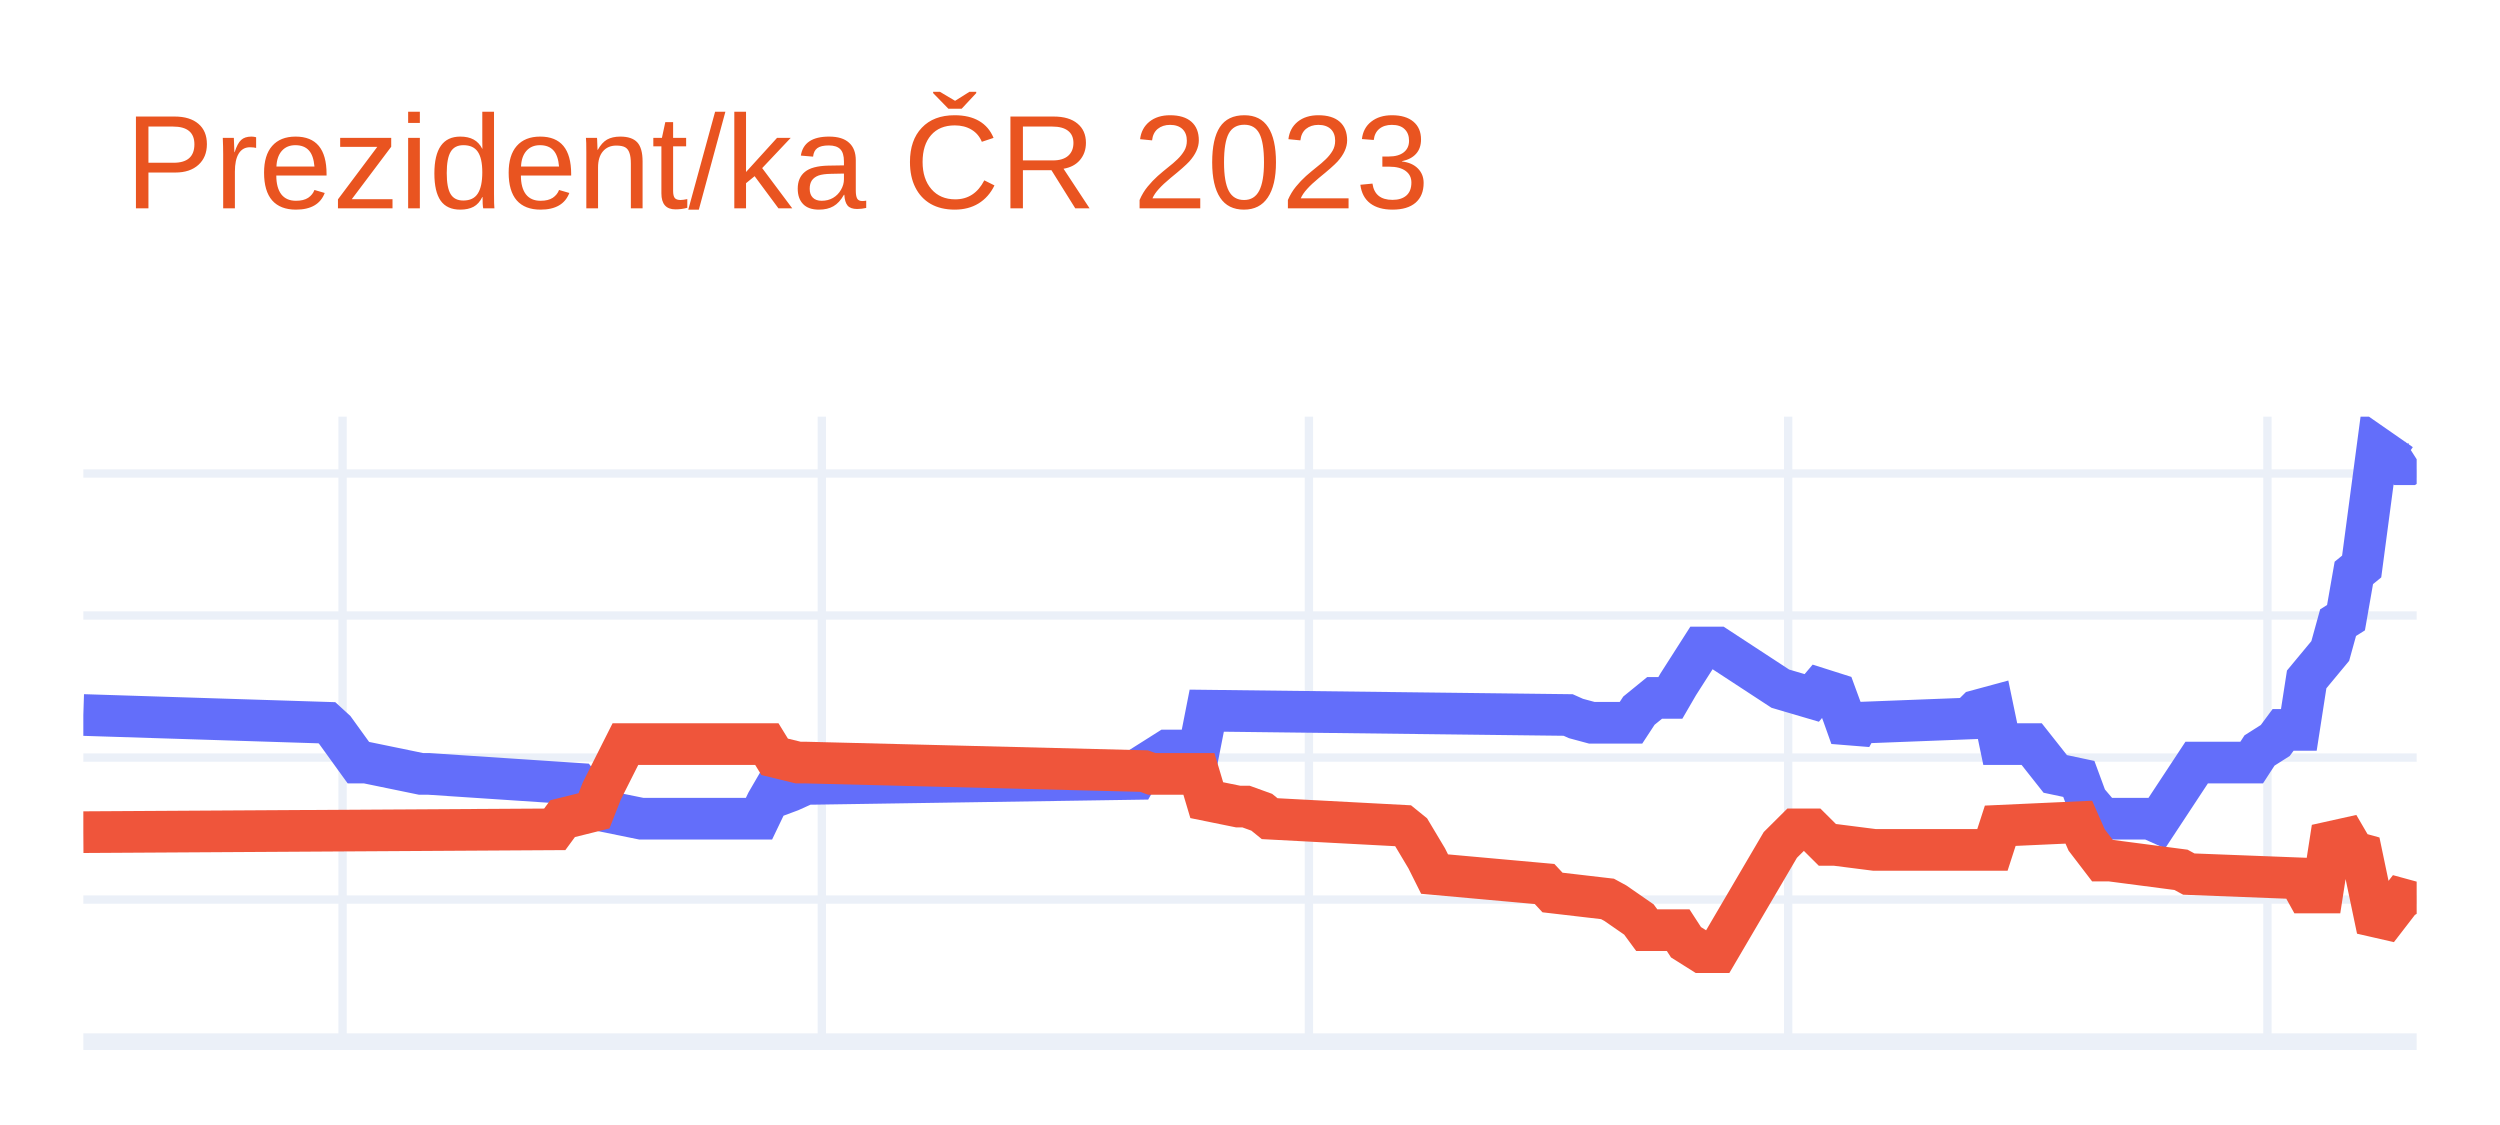
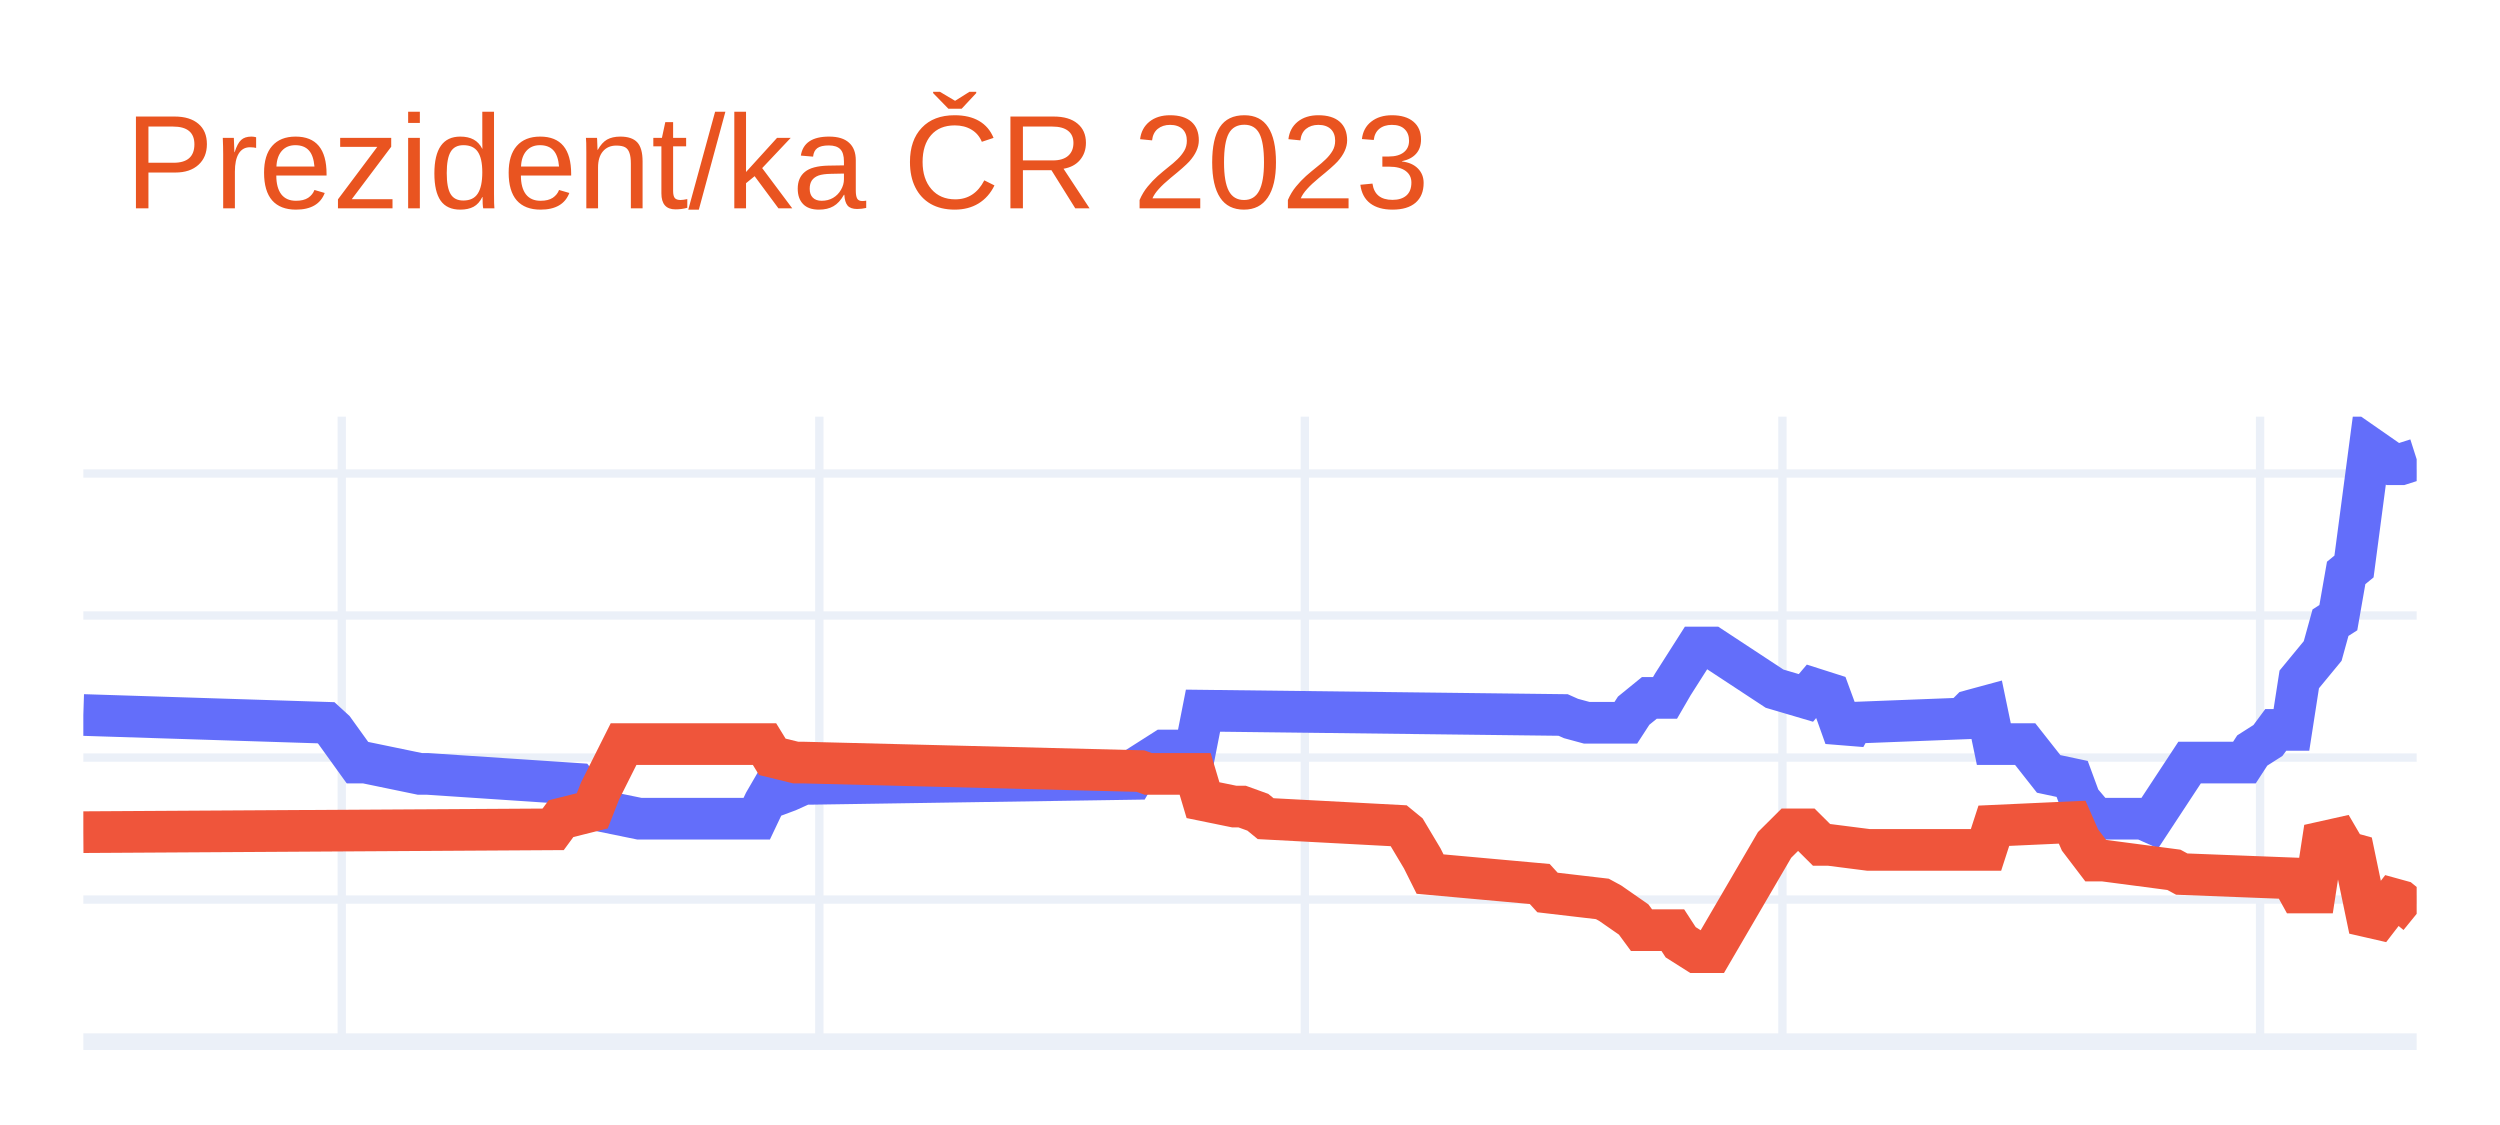
<svg xmlns="http://www.w3.org/2000/svg" class="main-svg" width="300" height="135" style="" viewBox="0 0 300 135">
  <rect x="0" y="0" width="300" height="135" style="fill: rgb(255, 255, 255); fill-opacity: 1;" />
-   <defs id="defs-b832f0">
+   <defs id="defs-bc2664">
    <g class="clips">
-       <clipPath id="clipb832f0xyplot" class="plotclip">
+       <clipPath id="clipbc2664xyplot" class="plotclip">
        <rect width="280" height="75" />
      </clipPath>
-       <clipPath class="axesclip" id="clipb832f0x">
+       <clipPath class="axesclip" id="clipbc2664x">
        <rect x="10" y="0" width="280" height="135" />
      </clipPath>
-       <clipPath class="axesclip" id="clipb832f0y">
+       <clipPath class="axesclip" id="clipbc2664y">
        <rect x="0" y="50" width="300" height="75" />
      </clipPath>
-       <clipPath class="axesclip" id="clipb832f0xy">
+       <clipPath class="axesclip" id="clipbc2664xy">
        <rect x="10" y="50" width="280" height="75" />
      </clipPath>
    </g>
    <g class="gradients" />
    <g class="patterns" />
  </defs>
  <g class="bglayer" />
  <g class="layer-below">
    <g class="imagelayer" />
    <g class="shapelayer" />
  </g>
  <g class="cartesianlayer">
    <g class="subplot xy">
      <g class="layer-subplot">
        <g class="shapelayer" />
        <g class="imagelayer" />
      </g>
      <g class="minor-gridlayer">
        <g class="x" />
        <g class="y" />
      </g>
      <g class="gridlayer">
        <g class="x">
-           <path class="xgrid crisp" transform="translate(41.11,0)" d="M0,50v75" style="stroke: rgb(235, 240, 248); stroke-opacity: 1; stroke-width: 1px;" />
-           <path class="xgrid crisp" transform="translate(98.62,0)" d="M0,50v75" style="stroke: rgb(235, 240, 248); stroke-opacity: 1; stroke-width: 1px;" />
-           <path class="xgrid crisp" transform="translate(157.07,0)" d="M0,50v75" style="stroke: rgb(235, 240, 248); stroke-opacity: 1; stroke-width: 1px;" />
-           <path class="xgrid crisp" transform="translate(214.58,0)" d="M0,50v75" style="stroke: rgb(235, 240, 248); stroke-opacity: 1; stroke-width: 1px;" />
-           <path class="xgrid crisp" transform="translate(272.09,0)" d="M0,50v75" style="stroke: rgb(235, 240, 248); stroke-opacity: 1; stroke-width: 1px;" />
+           <path class="xgrid crisp" transform="translate(41.01,0)" d="M0,50v75" style="stroke: rgb(235, 240, 248); stroke-opacity: 1; stroke-width: 1px;" />
+           <path class="xgrid crisp" transform="translate(98.32,0)" d="M0,50v75" style="stroke: rgb(235, 240, 248); stroke-opacity: 1; stroke-width: 1px;" />
+           <path class="xgrid crisp" transform="translate(156.58,0)" d="M0,50v75" style="stroke: rgb(235, 240, 248); stroke-opacity: 1; stroke-width: 1px;" />
+           <path class="xgrid crisp" transform="translate(213.89,0)" d="M0,50v75" style="stroke: rgb(235, 240, 248); stroke-opacity: 1; stroke-width: 1px;" />
+           <path class="xgrid crisp" transform="translate(271.21,0)" d="M0,50v75" style="stroke: rgb(235, 240, 248); stroke-opacity: 1; stroke-width: 1px;" />
        </g>
        <g class="y">
          <path class="ygrid crisp" transform="translate(0,107.95)" d="M10,0h280" style="stroke: rgb(235, 240, 248); stroke-opacity: 1; stroke-width: 1px;" />
          <path class="ygrid crisp" transform="translate(0,90.91)" d="M10,0h280" style="stroke: rgb(235, 240, 248); stroke-opacity: 1; stroke-width: 1px;" />
          <path class="ygrid crisp" transform="translate(0,73.86)" d="M10,0h280" style="stroke: rgb(235, 240, 248); stroke-opacity: 1; stroke-width: 1px;" />
          <path class="ygrid crisp" transform="translate(0,56.82)" d="M10,0h280" style="stroke: rgb(235, 240, 248); stroke-opacity: 1; stroke-width: 1px;" />
        </g>
      </g>
      <g class="zerolinelayer">
        <path class="yzl zl crisp" transform="translate(0,125)" d="M10,0h280" style="stroke: rgb(235, 240, 248); stroke-opacity: 1; stroke-width: 2px;" />
      </g>
      <path class="xlines-below" />
      <path class="ylines-below" />
      <g class="overlines-below" />
      <g class="xaxislayer-below" />
      <g class="yaxislayer-below" />
      <g class="overaxes-below" />
-       <g class="plot" transform="translate(10,50)" clip-path="url(#clipb832f0xyplot)">
+       <g class="plot" transform="translate(10,50)" clip-path="url(#clipbc2664xyplot)">
        <g class="scatterlayer mlayer">
-           <g class="trace scatter trace3c61b4" style="stroke-miterlimit: 2; opacity: 1;">
+           <g class="trace scatter trace1be540" style="stroke-miterlimit: 2; opacity: 1;">
            <g class="fills" />
            <g class="errorbars" />
            <g class="lines">
-               <path class="js-line" d="M0,35.8L29.23,36.73L30.17,37.59L33,41.51L33.94,41.51L40.54,42.87L41.48,42.87L59.39,44.06L60.34,45.26L62.22,46.28L63.16,47.47L66.94,48.24L67.88,48.24L81.08,48.24L82.02,46.28L82.96,44.66L83.91,45.26L84.85,44.91L86.73,44.06L87.68,44.06L126.33,43.47L127.27,41.85L130.1,40.06L131.04,40.06L133.87,40.06L134.81,35.28L178.18,35.8L179.12,36.22L181.01,36.73L181.95,36.73L185.72,36.73L186.67,35.28L188.55,33.75L189.49,33.75L190.44,33.75L191.38,32.13L194.21,27.7L195.15,27.7L196.09,27.7L203.64,32.64L207.41,33.75L208.35,32.64L210.24,33.24L211.18,35.8L212.12,38.44L213.06,36.73L226.26,36.22L227.21,35.28L229.09,34.77L230.03,39.29L233.8,39.29L236.63,42.87L239.46,43.47L240.4,46.02L242.29,48.24L243.23,48.24L247.95,48.24L248.89,48.66L253.6,41.51L254.55,41.51L260.2,41.51L261.14,40.06L263.03,38.86L263.97,37.59L265.86,37.59L266.8,31.53L269.63,28.12L270.57,24.72L271.52,24.12L272.46,18.75L273.4,17.98L275.29,3.75L278.11,5.71L279.06,5.71L280,5.11" style="vector-effect: non-scaling-stroke; fill: none; stroke: rgb(99, 110, 250); stroke-opacity: 1; stroke-width: 5px; opacity: 1;" />
+               <path class="js-line" d="M0,35.8L29.13,36.73L30.07,37.59L32.89,41.51L33.83,41.51L40.4,42.87L41.34,42.87L59.19,44.06L60.13,45.26L62.01,46.28L62.95,47.47L66.71,48.24L67.65,48.24L80.81,48.24L81.74,46.28L82.68,44.66L83.62,45.26L84.56,44.91L86.44,44.06L87.38,44.06L125.91,43.47L126.85,41.85L129.66,40.06L130.6,40.06L133.42,40.06L134.36,35.28L177.58,35.8L178.52,36.22L180.4,36.73L181.34,36.73L185.1,36.73L186.04,35.28L187.92,33.75L188.86,33.75L189.8,33.75L190.74,32.13L193.56,27.7L194.5,27.7L195.44,27.7L202.95,32.64L206.71,33.75L207.65,32.64L209.53,33.24L210.47,35.8L211.41,38.44L212.35,36.73L225.5,36.22L226.44,35.28L228.32,34.77L229.26,39.29L233.02,39.29L235.84,42.87L238.66,43.47L239.6,46.02L241.48,48.24L242.42,48.24L247.11,48.24L248.05,48.66L252.75,41.51L253.69,41.51L259.33,41.51L260.27,40.06L262.15,38.86L263.09,37.59L264.97,37.59L265.91,31.53L268.72,28.12L269.66,24.72L270.6,24.12L271.54,18.75L272.48,17.98L274.36,3.75L277.18,5.71L278.12,5.71L280,5.11" style="vector-effect: non-scaling-stroke; fill: none; stroke: rgb(99, 110, 250); stroke-opacity: 1; stroke-width: 5px; opacity: 1;" />
            </g>
            <g class="points" />
            <g class="text" />
          </g>
-           <g class="trace scatter trace928c34" style="stroke-miterlimit: 2; opacity: 1;">
+           <g class="trace scatter trace782dd2" style="stroke-miterlimit: 2; opacity: 1;">
            <g class="fills" />
            <g class="errorbars" />
            <g class="lines">
-               <path class="js-line" d="M0,49.86L56.57,49.52L57.51,48.24L61.28,47.3L62.22,44.91L65.05,39.29L65.99,39.29L82.02,39.29L82.96,40.82L85.79,41.51L86.73,41.51L127.27,42.53L128.22,42.87L133.87,42.87L134.81,46.02L138.59,46.79L139.53,46.79L141.41,47.47L142.36,48.24L158.38,49.09L159.33,49.86L161.21,53.01L162.15,54.89L175.35,56.08L176.3,57.1L182.9,57.87L183.84,58.38L186.67,60.34L187.61,61.62L191.38,61.62L192.32,63.07L194.21,64.26L195.15,64.26L196.09,64.26L203.64,51.39L205.52,49.52L207.41,49.52L209.29,51.39L210.24,51.39L214.95,51.99L215.89,51.99L229.09,51.99L230.03,49.09L239.46,48.66L240.4,50.8L242.29,53.27L243.23,53.27L251.72,54.38L252.66,54.89L265.86,55.4L266.8,57.1L268.69,57.1L269.63,51.05L271.52,50.63L272.46,52.24L273.4,52.5L275.29,61.53L278.11,57.87L279.06,58.13L280,59.66" style="vector-effect: non-scaling-stroke; fill: none; stroke: rgb(239, 85, 59); stroke-opacity: 1; stroke-width: 5px; opacity: 1;" />
+               <path class="js-line" d="M0,49.86L56.38,49.52L57.32,48.24L61.07,47.3L62.01,44.91L64.83,39.29L65.77,39.29L81.74,39.29L82.68,40.82L85.5,41.51L86.44,41.51L126.85,42.53L127.79,42.87L133.42,42.87L134.36,46.02L138.12,46.79L139.06,46.79L140.94,47.47L141.88,48.24L157.85,49.09L158.79,49.86L160.67,53.01L161.61,54.89L174.77,56.08L175.7,57.1L182.28,57.87L183.22,58.38L186.04,60.34L186.98,61.62L190.74,61.62L191.68,63.07L193.56,64.26L194.5,64.26L195.44,64.26L202.95,51.39L204.83,49.52L206.71,49.52L208.59,51.39L209.53,51.39L214.23,51.99L215.17,51.99L228.32,51.99L229.26,49.09L238.66,48.66L239.6,50.8L241.48,53.27L242.42,53.27L250.87,54.38L251.81,54.89L264.97,55.4L265.91,57.1L267.79,57.1L268.72,51.05L270.6,50.63L271.54,52.24L272.48,52.5L274.36,61.53L277.18,57.87L278.12,58.13L280,59.66" style="vector-effect: non-scaling-stroke; fill: none; stroke: rgb(239, 85, 59); stroke-opacity: 1; stroke-width: 5px; opacity: 1;" />
            </g>
            <g class="points" />
            <g class="text" />
          </g>
        </g>
      </g>
      <g class="overplot" />
      <path class="xlines-above crisp" d="M0,0" style="fill: none;" />
      <path class="ylines-above crisp" d="M0,0" style="fill: none;" />
      <g class="overlines-above" />
      <g class="xaxislayer-above" />
      <g class="yaxislayer-above" />
      <g class="overaxes-above" />
    </g>
  </g>
  <g class="polarlayer" />
  <g class="smithlayer" />
  <g class="ternarylayer" />
  <g class="geolayer" />
  <g class="funnelarealayer" />
  <g class="pielayer" />
  <g class="iciclelayer" />
  <g class="treemaplayer" />
  <g class="sunburstlayer" />
  <g class="glimages" />
-   <defs id="topdefs-b832f0">
+   <defs id="topdefs-bc2664">
    <g class="clips" />
  </defs>
  <g class="layer-above">
    <g class="imagelayer" />
    <g class="shapelayer" />
  </g>
  <g class="infolayer">
    <g class="g-gtitle">
      <text class="gtitle" x="15" y="25" text-anchor="start" dy="0em" style="font-family: Ubuntu, verdana, arial, sans-serif; font-size: 16px; fill: rgb(233, 84, 32); opacity: 1; font-weight: normal; white-space: pre;">Prezident/ka ČR 2023</text>
    </g>
    <g class="g-xtitle" />
    <g class="g-ytitle" />
  </g>
</svg>
